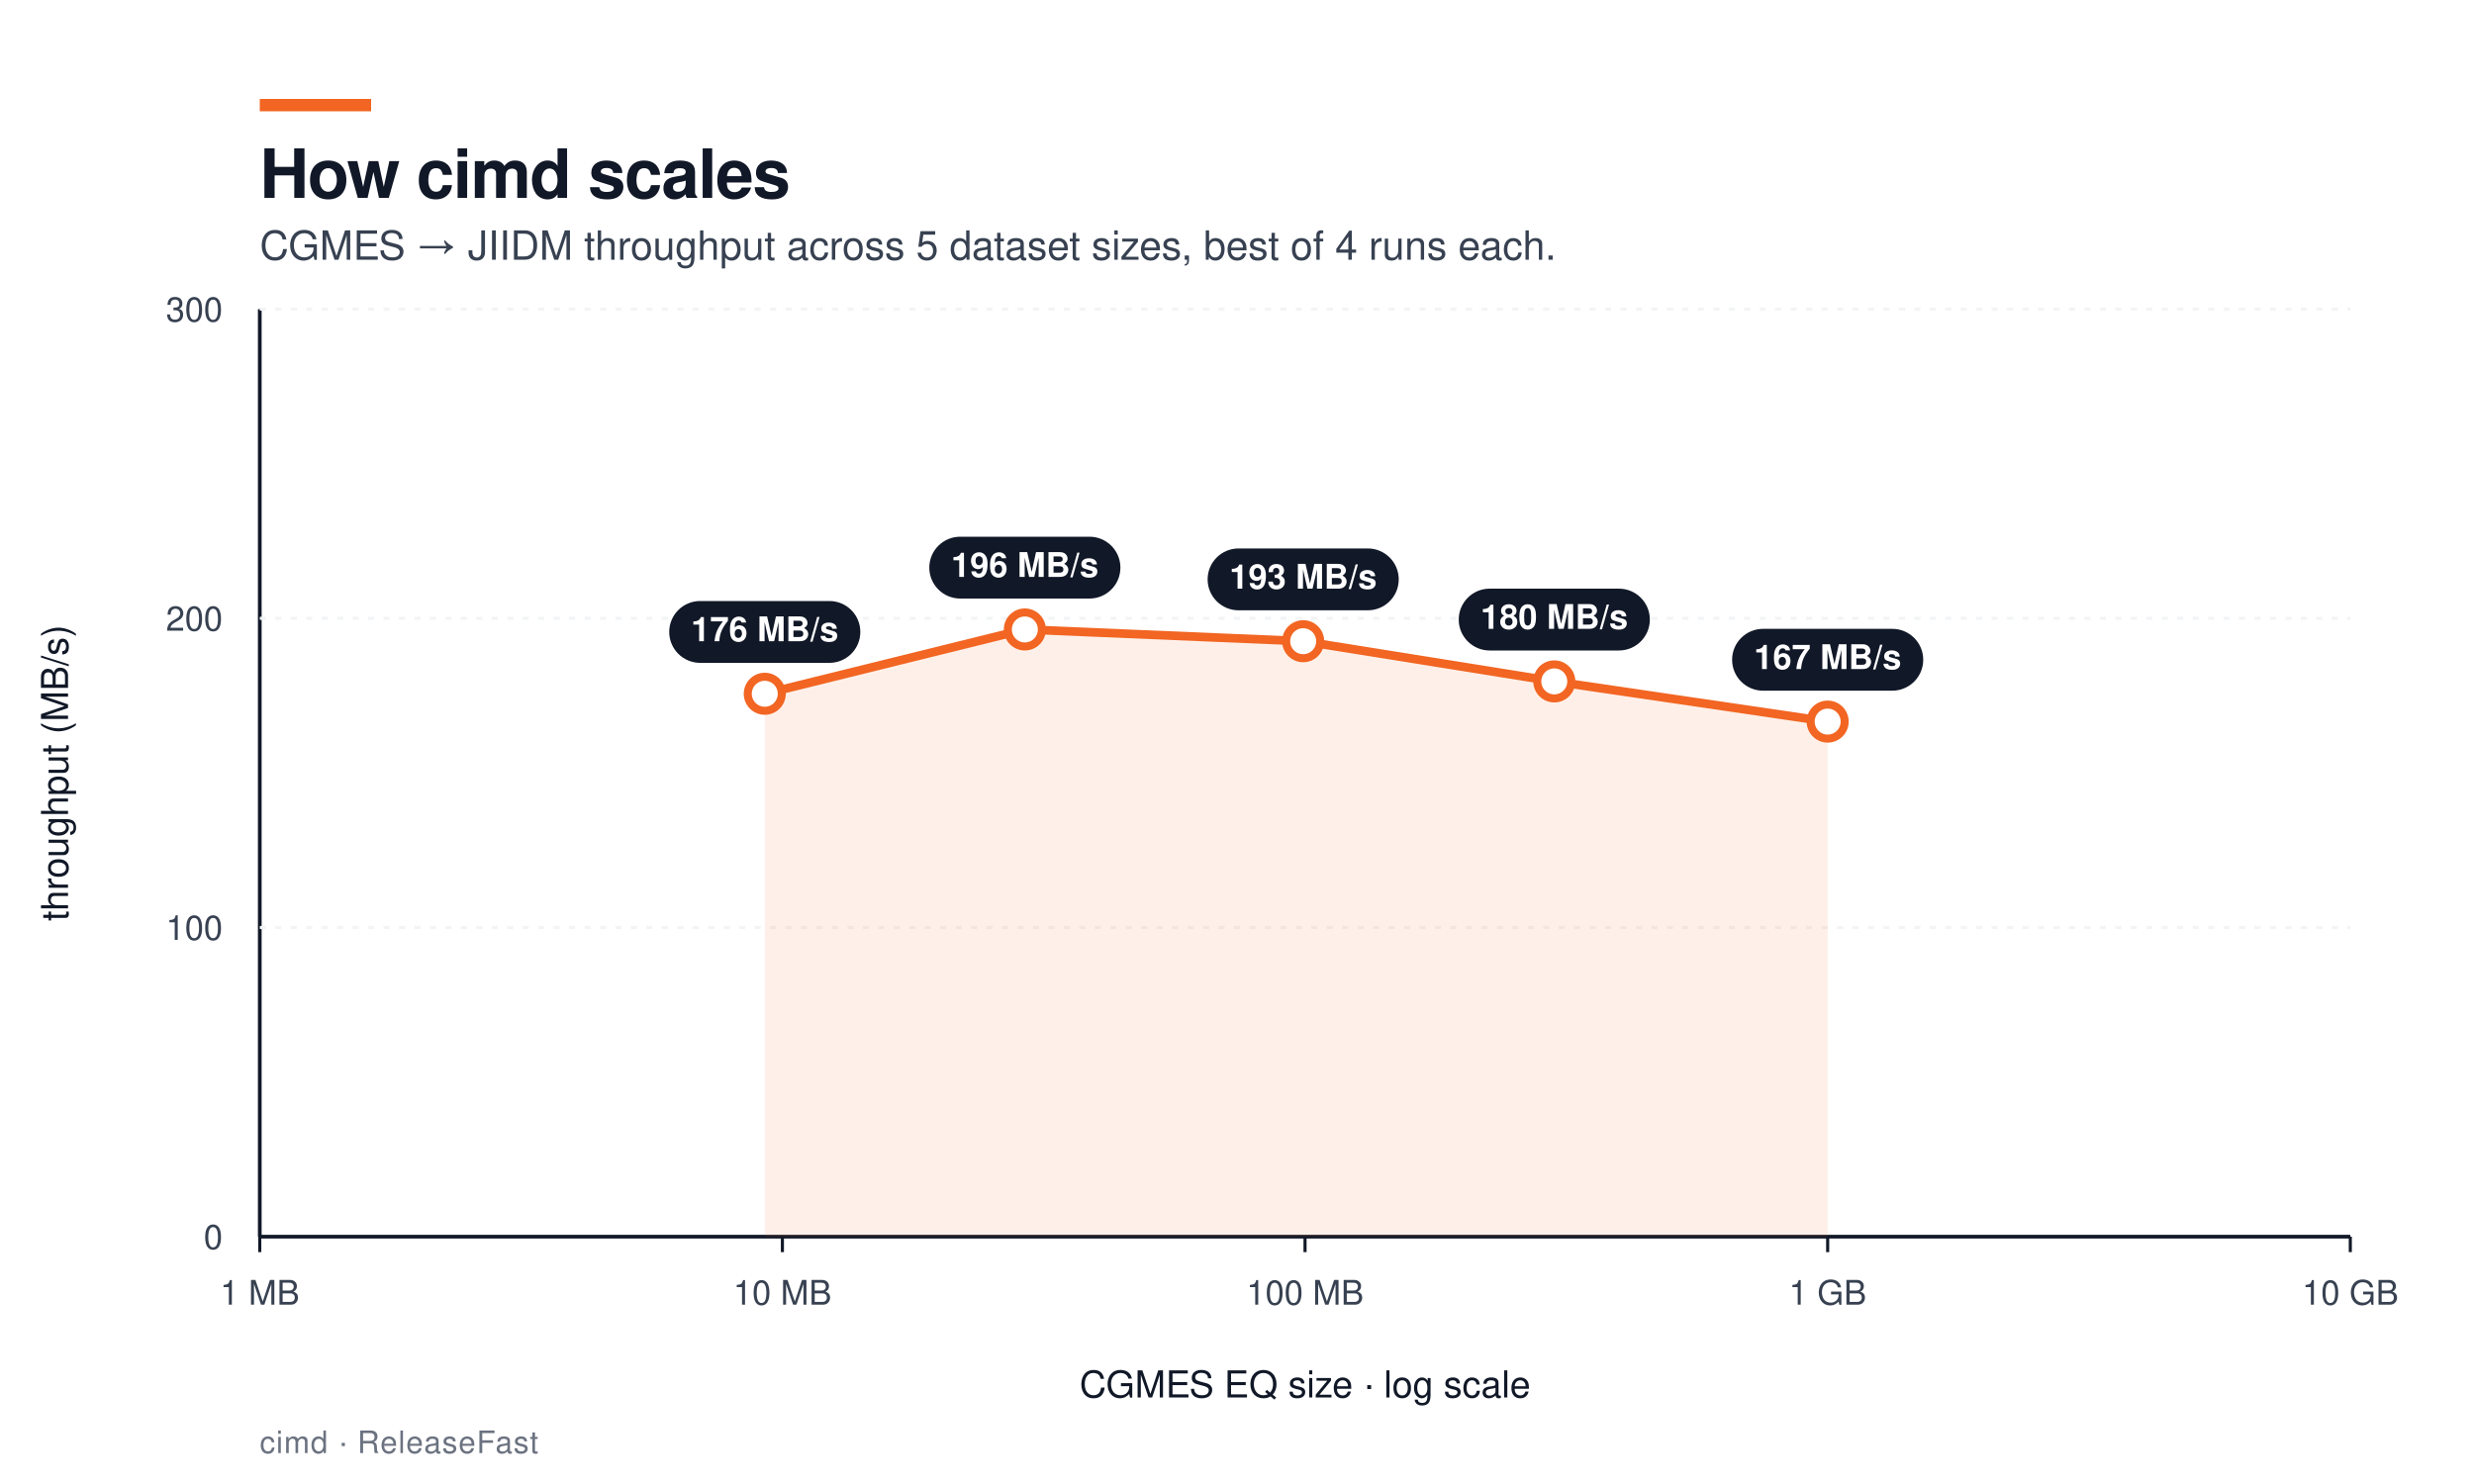
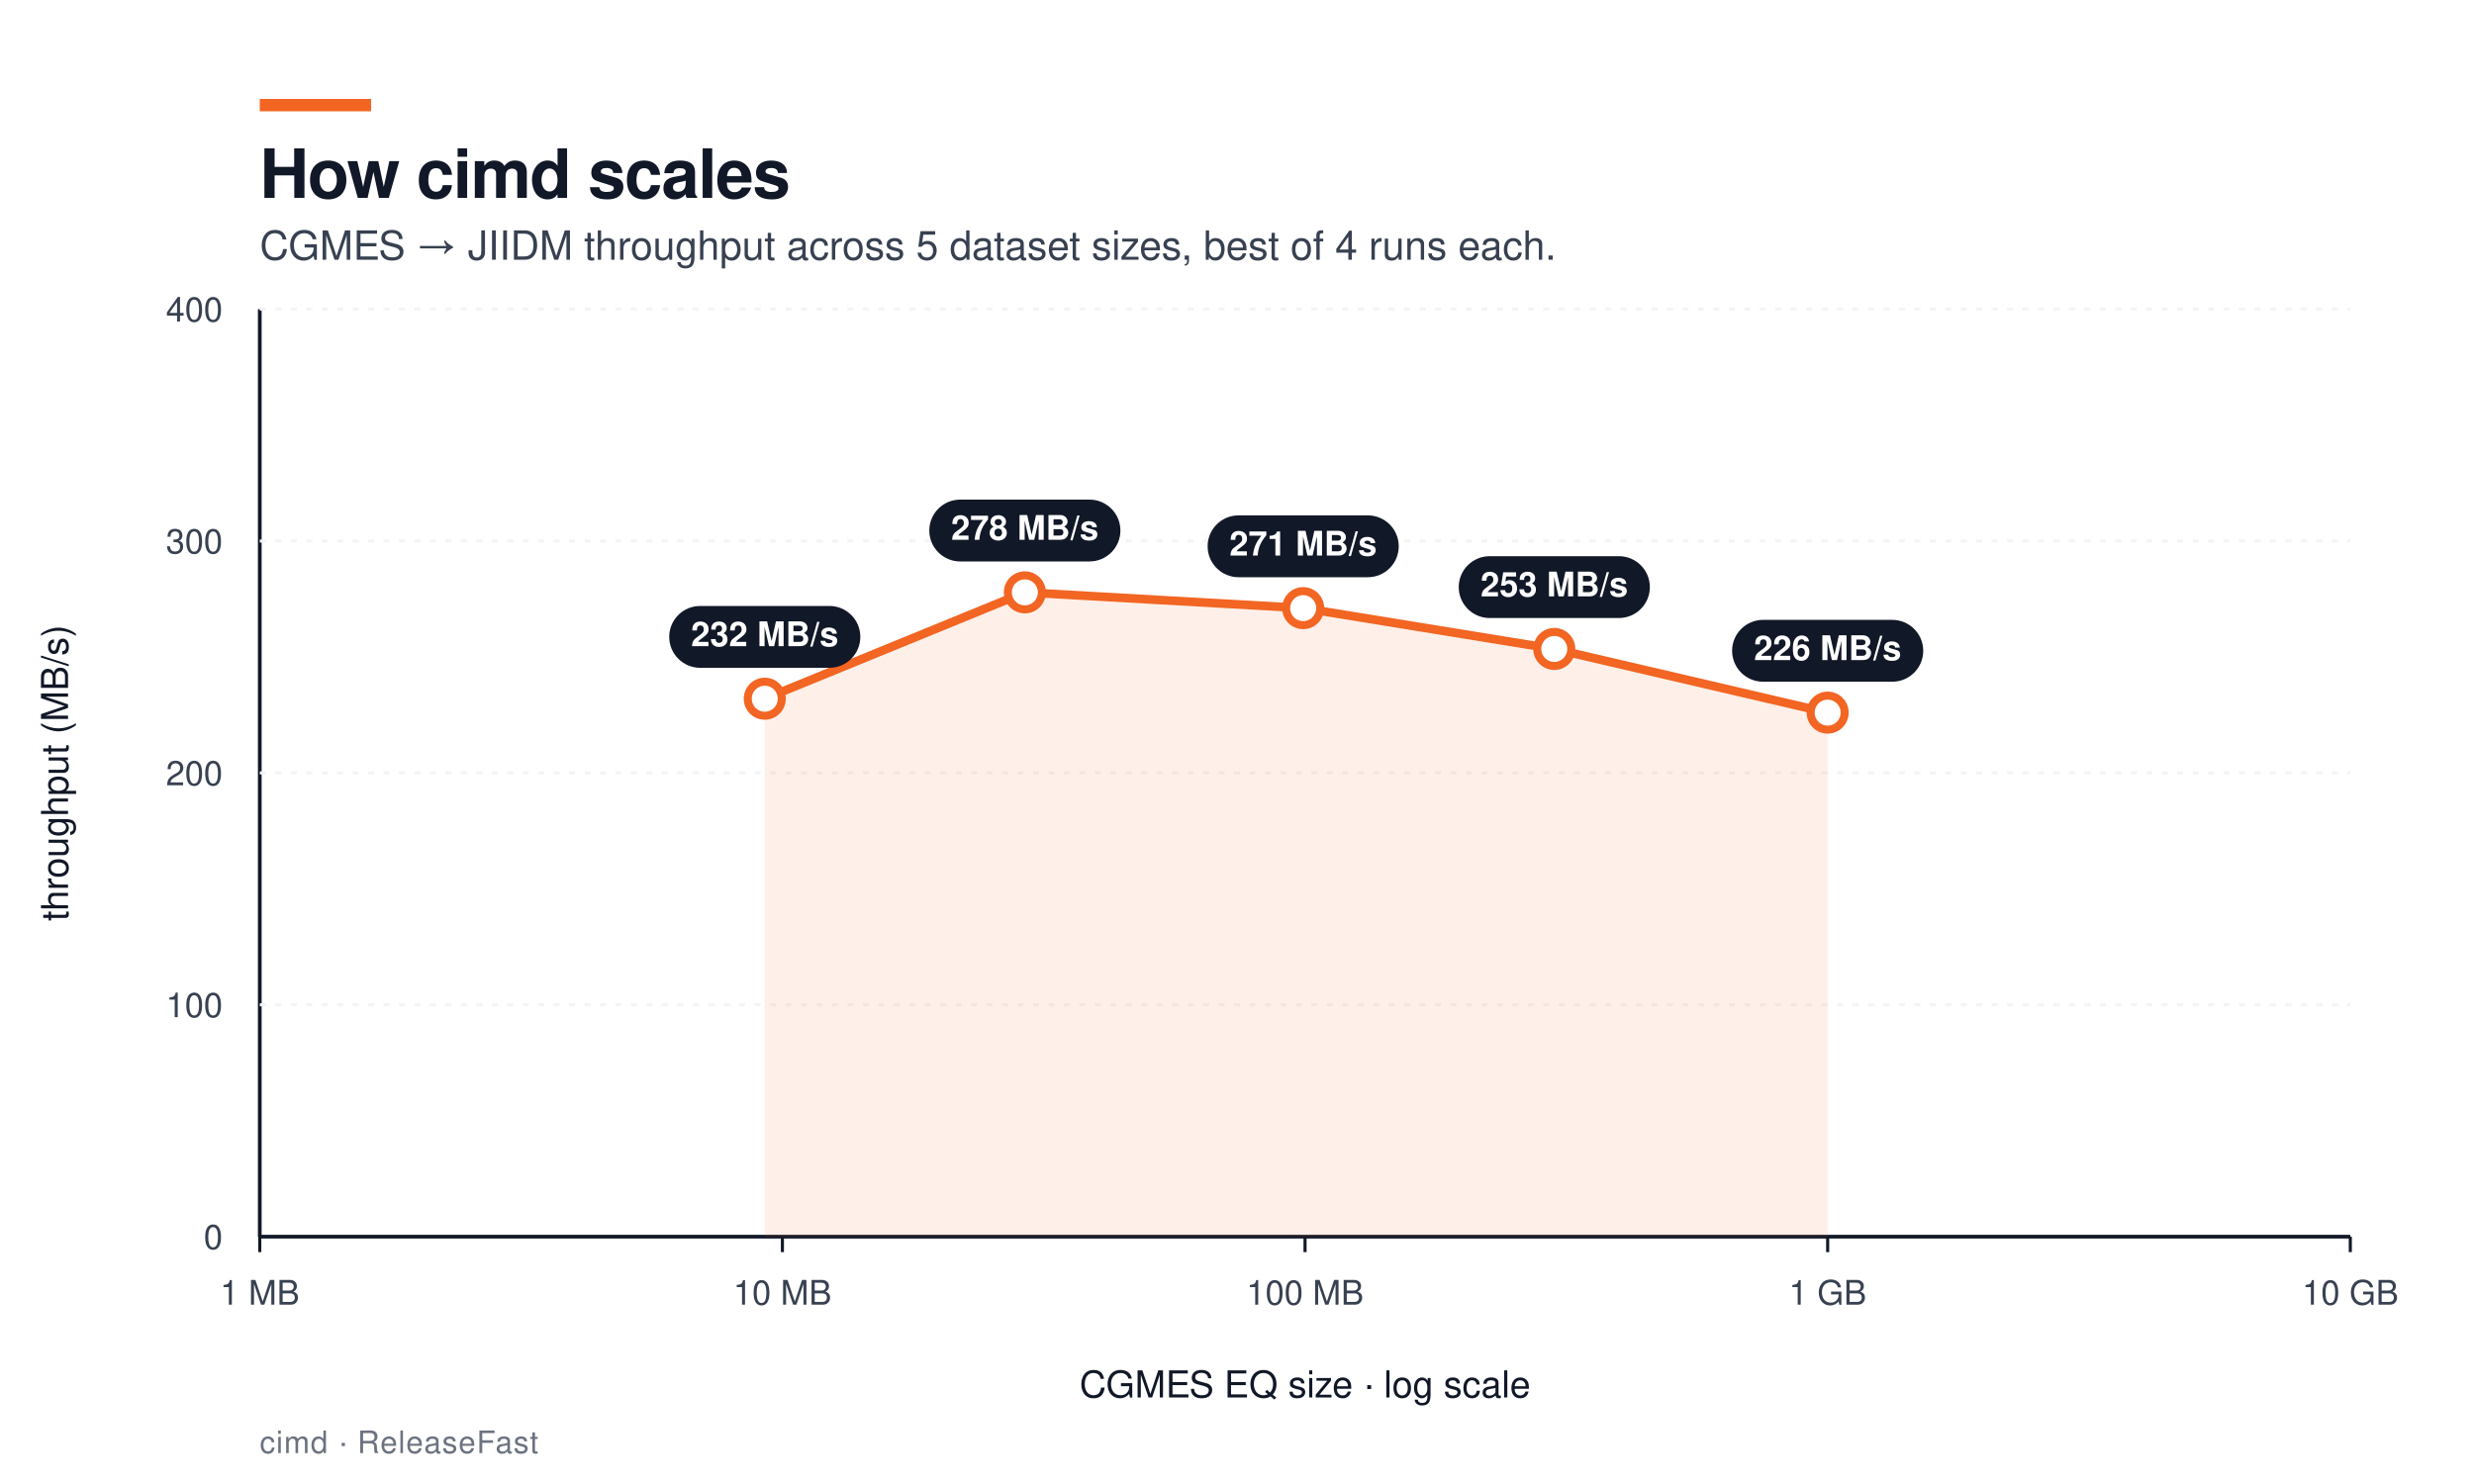
<svg xmlns="http://www.w3.org/2000/svg" viewBox="0 0 800 480" font-family="-apple-system, BlinkMacSystemFont, 'Segoe UI', Helvetica, Arial, sans-serif">
  <rect width="800" height="480" fill="#FFFFFF" />
  <rect x="84" y="32" width="36" height="4" fill="#F26522" />
  <text x="84" y="64" font-size="22" font-weight="700" fill="#111827" letter-spacing="-0.4">How cimd scales</text>
  <text x="84" y="84" font-size="13" fill="#374151">CGMES → JIIDM throughput across 5 dataset sizes, best of 4 runs each.</text>
  <line x1="84" y1="100" x2="84" y2="400" stroke="#111827" stroke-width="1.2" />
  <line x1="84" y1="400" x2="760" y2="400" stroke="#111827" stroke-width="1.2" />
  <text x="72" y="404.0" text-anchor="end" font-size="11" fill="#374151">0</text>
-   <line x1="84" y1="300.0" x2="760" y2="300.0" stroke="#F3F4F6" stroke-width="1" stroke-dasharray="2 3" />
-   <text x="72" y="304.0" text-anchor="end" font-size="11" fill="#374151">100</text>
-   <line x1="84" y1="200.0" x2="760" y2="200.0" stroke="#F3F4F6" stroke-width="1" stroke-dasharray="2 3" />
-   <text x="72" y="204.0" text-anchor="end" font-size="11" fill="#374151">200</text>
+   <line x1="84" y1="325.0" x2="760" y2="325.0" stroke="#F3F4F6" stroke-width="1" stroke-dasharray="2 3" />
+   <text x="72" y="329.0" text-anchor="end" font-size="11" fill="#374151">100</text>
+   <line x1="84" y1="250.0" x2="760" y2="250.0" stroke="#F3F4F6" stroke-width="1" stroke-dasharray="2 3" />
+   <text x="72" y="254.0" text-anchor="end" font-size="11" fill="#374151">200</text>
+   <line x1="84" y1="175.0" x2="760" y2="175.0" stroke="#F3F4F6" stroke-width="1" stroke-dasharray="2 3" />
+   <text x="72" y="179.0" text-anchor="end" font-size="11" fill="#374151">300</text>
  <line x1="84" y1="100.0" x2="760" y2="100.0" stroke="#F3F4F6" stroke-width="1" stroke-dasharray="2 3" />
-   <text x="72" y="104.0" text-anchor="end" font-size="11" fill="#374151">300</text>
+   <text x="72" y="104.0" text-anchor="end" font-size="11" fill="#374151">400</text>
  <line x1="84.0" y1="400" x2="84.0" y2="405" stroke="#111827" stroke-width="1" />
  <text x="84.0" y="422" text-anchor="middle" font-size="11" fill="#374151">1 MB</text>
  <line x1="253.0" y1="400" x2="253.0" y2="405" stroke="#111827" stroke-width="1" />
  <text x="253.0" y="422" text-anchor="middle" font-size="11" fill="#374151">10 MB</text>
  <line x1="422.0" y1="400" x2="422.0" y2="405" stroke="#111827" stroke-width="1" />
  <text x="422.0" y="422" text-anchor="middle" font-size="11" fill="#374151">100 MB</text>
  <line x1="591.0" y1="400" x2="591.0" y2="405" stroke="#111827" stroke-width="1" />
  <text x="591.0" y="422" text-anchor="middle" font-size="11" fill="#374151">1 GB</text>
  <line x1="760.0" y1="400" x2="760.0" y2="405" stroke="#111827" stroke-width="1" />
  <text x="760.0" y="422" text-anchor="middle" font-size="11" fill="#374151">10 GB</text>
  <text x="422" y="452" text-anchor="middle" font-size="12" fill="#111827" font-weight="500">CGMES EQ size · log scale</text>
  <text x="22" y="250" text-anchor="middle" font-size="12" fill="#111827" font-weight="500" transform="rotate(-90 22 250)">throughput (MB/s)</text>
-   <polygon points="247.3,224.4 331.4,203.6 421.4,207.4 502.6,220.4 591.0,233.4 591.0,400.0 247.3,400.0" fill="#F26522" fill-opacity="0.10" stroke="none" />
-   <polyline points="247.3,224.4 331.4,203.6 421.4,207.4 502.6,220.4 591.0,233.4" fill="none" stroke="#F26522" stroke-width="2.8" stroke-linejoin="round" stroke-linecap="round" />
-   <rect x="216.4" y="194.4" width="61.8" height="20" rx="10" fill="#111827" />
-   <text x="247.3" y="207.4" text-anchor="middle" font-size="11" font-weight="600" fill="#FFFFFF">176 MB/s</text>
-   <circle cx="247.3" cy="224.4" r="5.5" fill="#FFFFFF" stroke="#F26522" stroke-width="2.6" />
-   <rect x="300.5" y="173.6" width="61.8" height="20" rx="10" fill="#111827" />
-   <text x="331.4" y="186.6" text-anchor="middle" font-size="11" font-weight="600" fill="#FFFFFF">196 MB/s</text>
-   <circle cx="331.4" cy="203.6" r="5.5" fill="#FFFFFF" stroke="#F26522" stroke-width="2.6" />
-   <rect x="390.5" y="177.4" width="61.8" height="20" rx="10" fill="#111827" />
-   <text x="421.4" y="190.4" text-anchor="middle" font-size="11" font-weight="600" fill="#FFFFFF">193 MB/s</text>
-   <circle cx="421.4" cy="207.4" r="5.5" fill="#FFFFFF" stroke="#F26522" stroke-width="2.6" />
-   <rect x="471.7" y="190.4" width="61.8" height="20" rx="10" fill="#111827" />
-   <text x="502.6" y="203.4" text-anchor="middle" font-size="11" font-weight="600" fill="#FFFFFF">180 MB/s</text>
-   <circle cx="502.6" cy="220.4" r="5.5" fill="#FFFFFF" stroke="#F26522" stroke-width="2.6" />
-   <rect x="560.1" y="203.4" width="61.8" height="20" rx="10" fill="#111827" />
-   <text x="591.0" y="216.4" text-anchor="middle" font-size="11" font-weight="600" fill="#FFFFFF">167 MB/s</text>
-   <circle cx="591.0" cy="233.4" r="5.5" fill="#FFFFFF" stroke="#F26522" stroke-width="2.6" />
+   <polygon points="247.3,226.0 331.4,191.6 421.4,196.7 502.6,209.9 591.0,230.5 591.0,400.0 247.3,400.0" fill="#F26522" fill-opacity="0.10" stroke="none" />
+   <polyline points="247.3,226.0 331.4,191.6 421.4,196.7 502.6,209.9 591.0,230.5" fill="none" stroke="#F26522" stroke-width="2.8" stroke-linejoin="round" stroke-linecap="round" />
+   <rect x="216.4" y="196.0" width="61.8" height="20" rx="10" fill="#111827" />
+   <text x="247.3" y="209.0" text-anchor="middle" font-size="11" font-weight="600" fill="#FFFFFF">232 MB/s</text>
+   <circle cx="247.3" cy="226.0" r="5.5" fill="#FFFFFF" stroke="#F26522" stroke-width="2.6" />
+   <rect x="300.5" y="161.6" width="61.8" height="20" rx="10" fill="#111827" />
+   <text x="331.4" y="174.6" text-anchor="middle" font-size="11" font-weight="600" fill="#FFFFFF">278 MB/s</text>
+   <circle cx="331.4" cy="191.6" r="5.5" fill="#FFFFFF" stroke="#F26522" stroke-width="2.6" />
+   <rect x="390.5" y="166.7" width="61.8" height="20" rx="10" fill="#111827" />
+   <text x="421.4" y="179.7" text-anchor="middle" font-size="11" font-weight="600" fill="#FFFFFF">271 MB/s</text>
+   <circle cx="421.4" cy="196.7" r="5.5" fill="#FFFFFF" stroke="#F26522" stroke-width="2.6" />
+   <rect x="471.7" y="179.9" width="61.8" height="20" rx="10" fill="#111827" />
+   <text x="502.6" y="192.9" text-anchor="middle" font-size="11" font-weight="600" fill="#FFFFFF">253 MB/s</text>
+   <circle cx="502.6" cy="209.9" r="5.5" fill="#FFFFFF" stroke="#F26522" stroke-width="2.6" />
+   <rect x="560.1" y="200.5" width="61.8" height="20" rx="10" fill="#111827" />
+   <text x="591.0" y="213.5" text-anchor="middle" font-size="11" font-weight="600" fill="#FFFFFF">226 MB/s</text>
+   <circle cx="591.0" cy="230.5" r="5.5" fill="#FFFFFF" stroke="#F26522" stroke-width="2.6" />
  <text x="84" y="470" font-size="10" fill="#6B7280" letter-spacing="0.3">cimd · ReleaseFast</text>
</svg>
